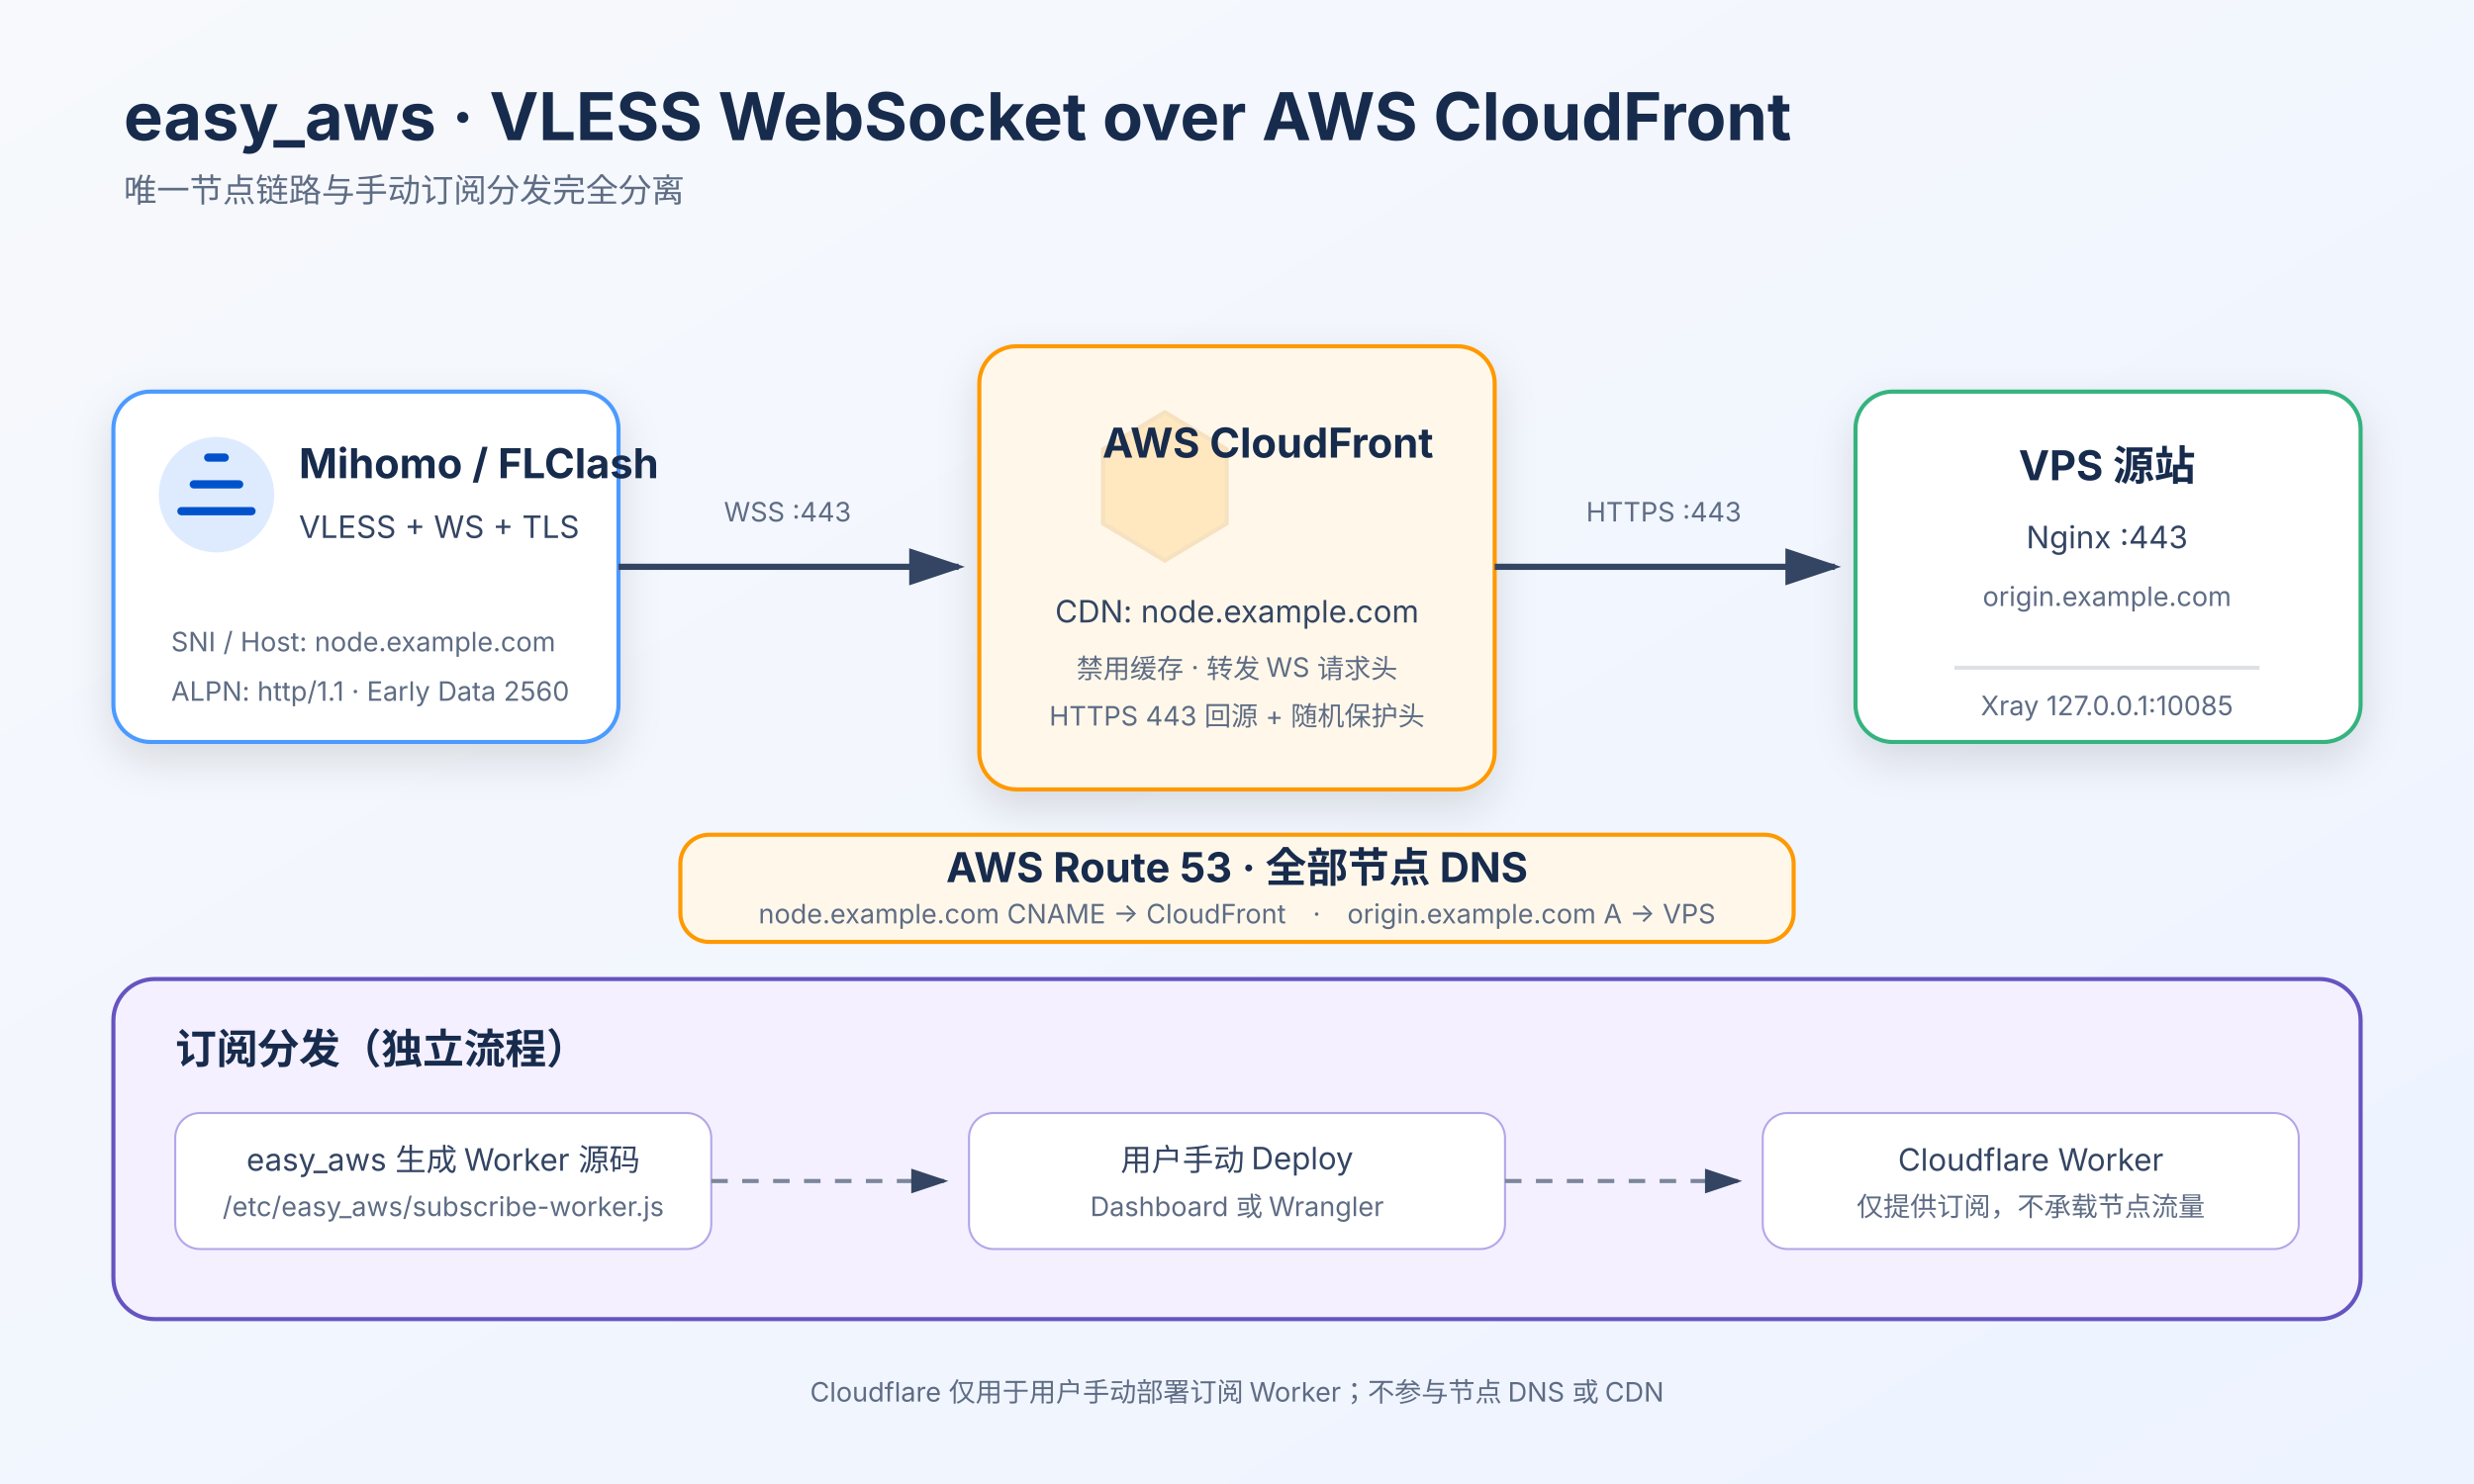
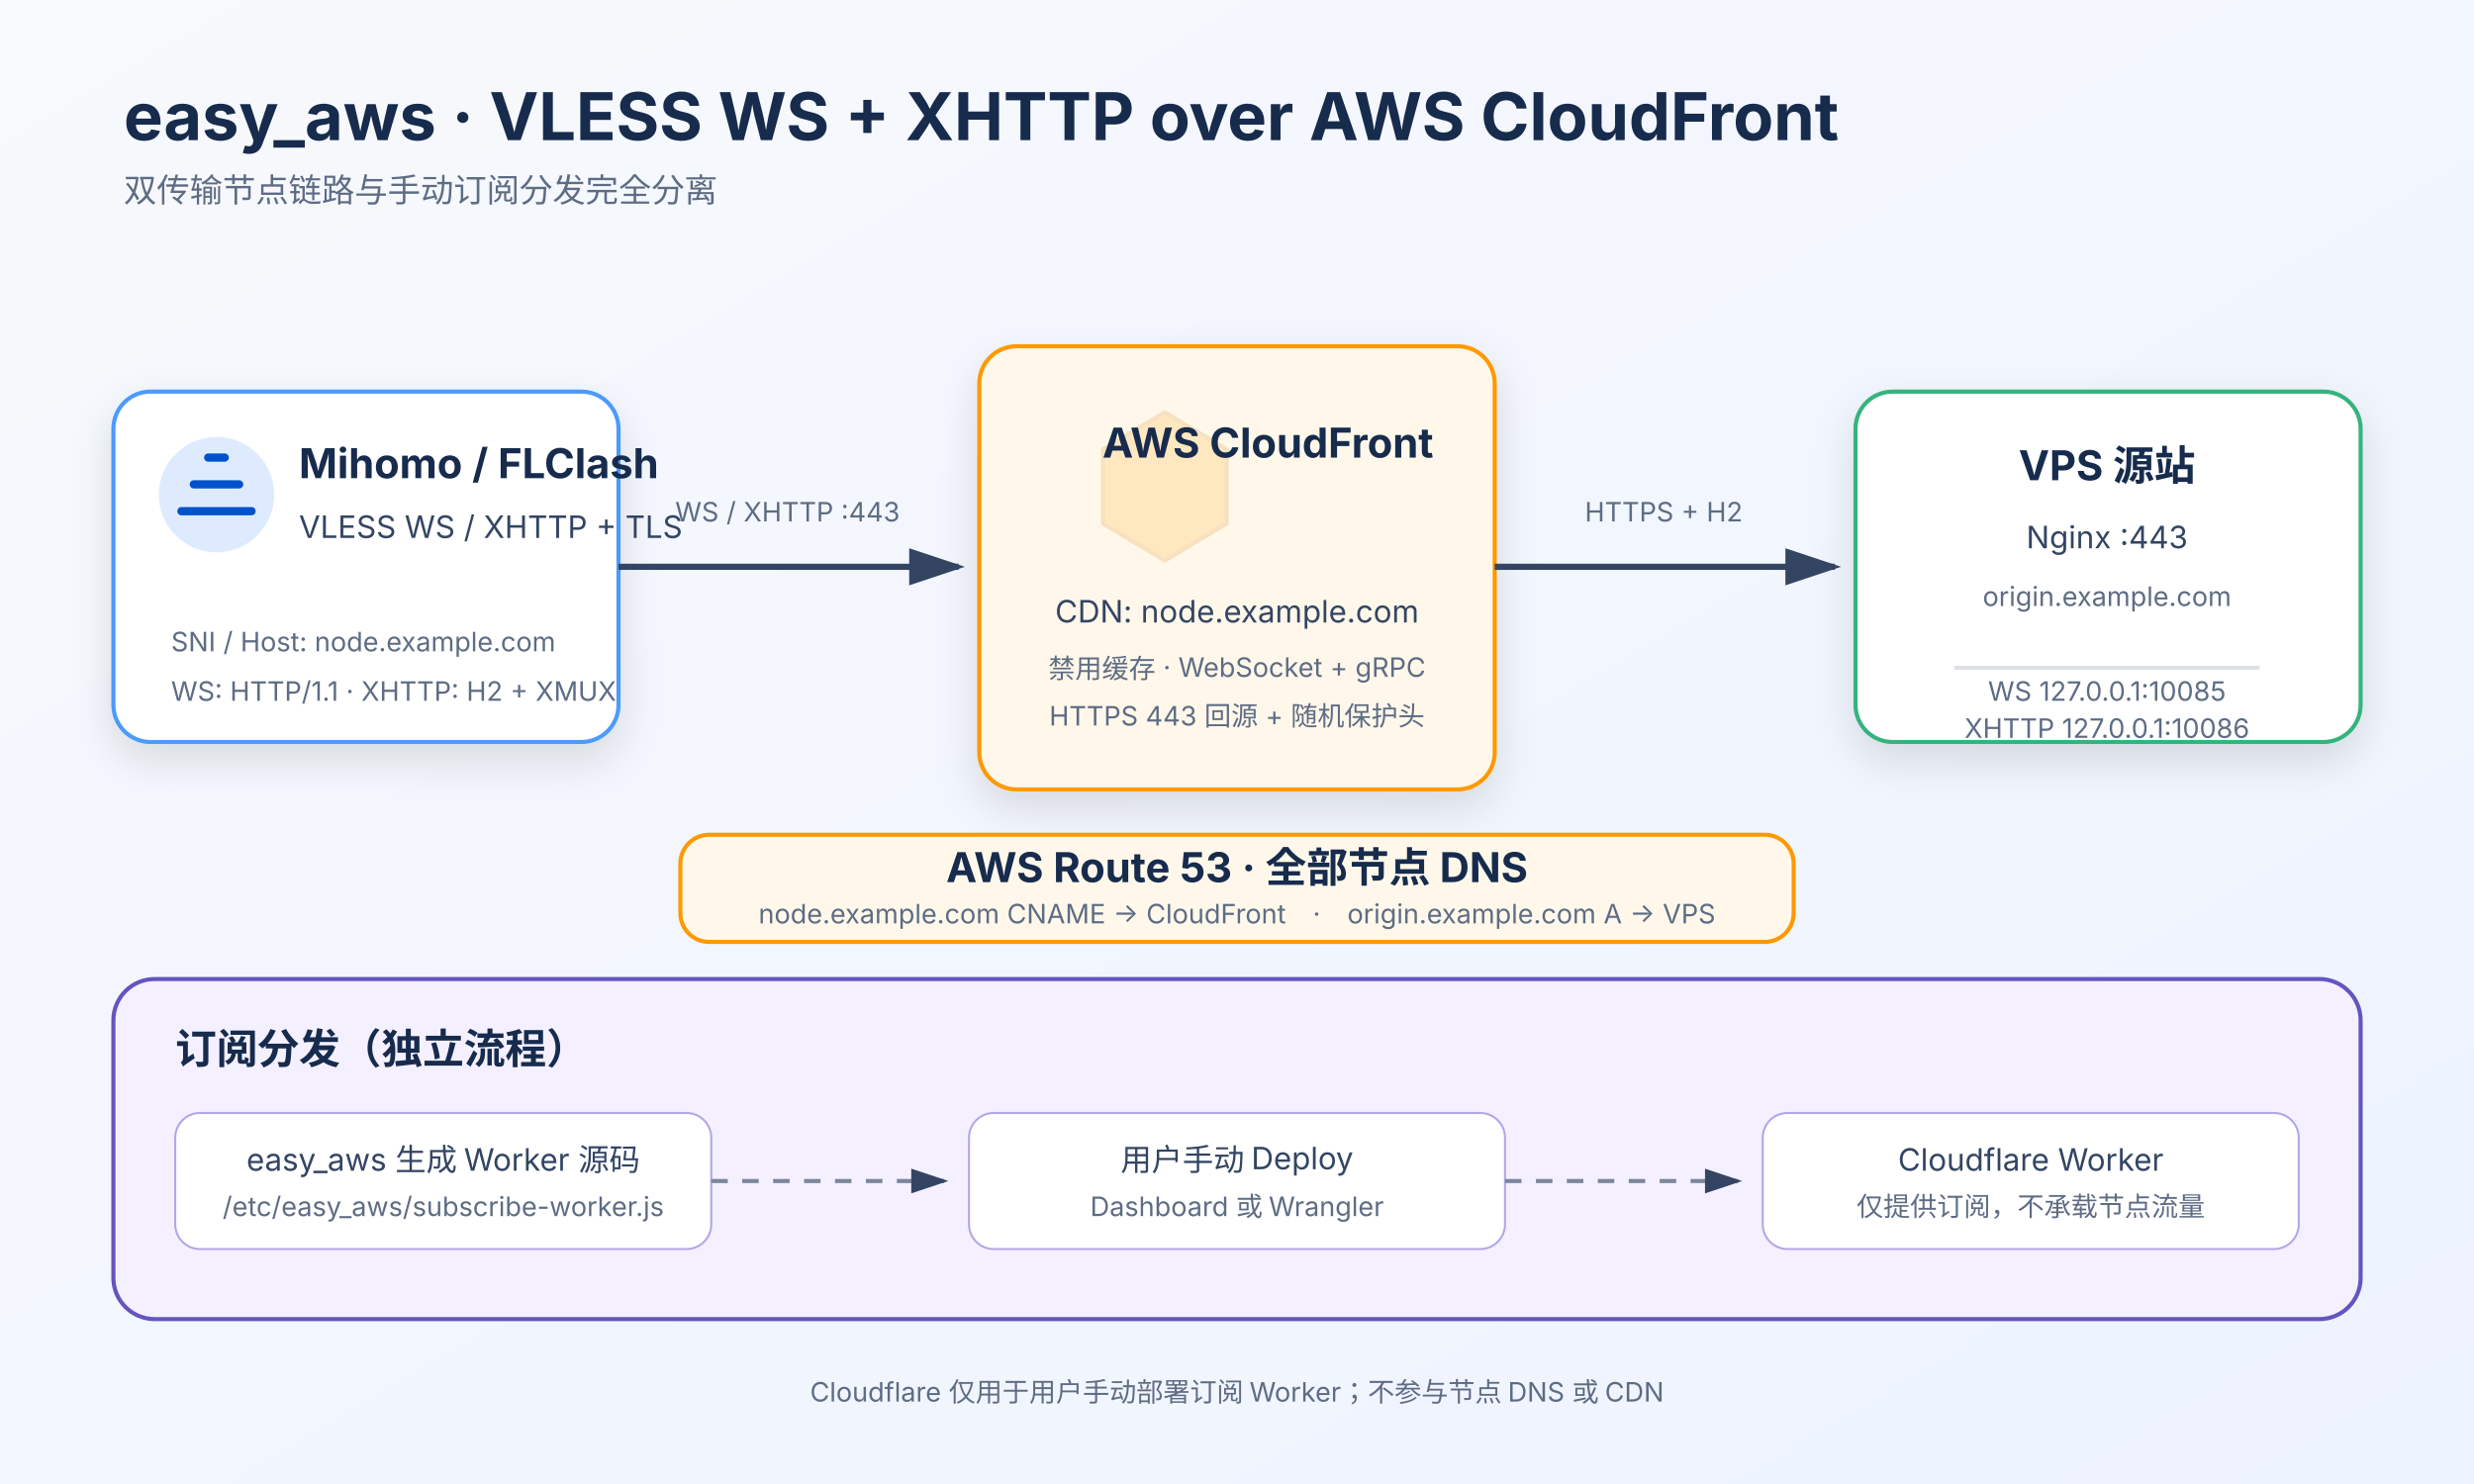
<svg xmlns="http://www.w3.org/2000/svg" width="1200" height="720" viewBox="0 0 1200 720" role="img" aria-labelledby="title desc">
  <defs>
    <linearGradient id="bg" x1="0" y1="0" x2="1" y2="1">
      <stop stop-color="#f7f9fc" />
      <stop offset="1" stop-color="#edf3ff" />
    </linearGradient>
    <filter id="shadow" x="-20%" y="-20%" width="140%" height="140%">
      <feDropShadow dx="0" dy="8" stdDeviation="10" flood-opacity=".12" />
    </filter>
    <marker id="arrow" markerWidth="10" markerHeight="10" refX="8" refY="3" orient="auto">
      <path d="M0,0 L0,6 L9,3 z" fill="#344563" />
    </marker>
    <style>
      .title{font:700 32px system-ui,-apple-system,"Segoe UI",sans-serif;fill:#172b4d}.sub{font:16px system-ui,-apple-system,"Segoe UI",sans-serif;fill:#5e6c84}
      .h{font:700 20px system-ui,-apple-system,"Segoe UI",sans-serif;fill:#172b4d}.t{font:15px system-ui,-apple-system,"Segoe UI",sans-serif;fill:#344563}
      .small{font:13px system-ui,-apple-system,"Segoe UI",sans-serif;fill:#5e6c84}.box{rx:18;filter:url(#shadow);stroke-width:2}
      .flow{stroke:#344563;stroke-width:3;fill:none;marker-end:url(#arrow)}.dash{stroke:#7a869a;stroke-width:2;stroke-dasharray:8 7;fill:none;marker-end:url(#arrow)}
    </style>
  </defs>
  <rect width="1200" height="720" fill="url(#bg)" />
-   <text x="60" y="68" class="title">easy_aws · VLESS WebSocket over AWS CloudFront</text>
-   <text x="60" y="98" class="sub">唯一节点链路与手动订阅分发完全分离</text>
+   <text x="60" y="68" class="title">easy_aws · VLESS WS + XHTTP over AWS CloudFront</text>
+   <text x="60" y="98" class="sub">双传输节点链路与手动订阅分发完全分离</text>
  <rect class="box" x="55" y="190" width="245" height="170" fill="#fff" stroke="#4c9aff" />
  <circle cx="105" cy="240" r="28" fill="#deebff" />
  <path d="M88 248h34M94 235h22M101 222h8" stroke="#0052cc" stroke-width="4" stroke-linecap="round" />
  <text x="145" y="232" class="h">Mihomo / FLClash</text>
-   <text x="145" y="261" class="t">VLESS + WS + TLS</text>
+   <text x="145" y="261" class="t">VLESS WS / XHTTP + TLS</text>
  <text x="83" y="316" class="small">SNI / Host: node.example.com</text>
-   <text x="83" y="340" class="small">ALPN: http/1.1 · Early Data 2560</text>
+   <text x="83" y="340" class="small">WS: HTTP/1.1 · XHTTP: H2 + XMUX</text>
  <rect class="box" x="475" y="168" width="250" height="215" fill="#fff8ea" stroke="#ff9900" />
  <path d="M535 218l30-18 30 18v36l-30 18-30-18z" fill="#ff9900" opacity=".18" stroke="#cc7a00" stroke-width="2" />
  <text x="615" y="222" class="h" text-anchor="middle">AWS CloudFront</text>
  <text x="600" y="302" class="t" text-anchor="middle">CDN: node.example.com</text>
-   <text x="600" y="329" class="small" text-anchor="middle">禁用缓存 · 转发 WS 请求头</text>
+   <text x="600" y="329" class="small" text-anchor="middle">禁用缓存 · WebSocket + gRPC</text>
  <text x="600" y="352" class="small" text-anchor="middle">HTTPS 443 回源 + 随机保护头</text>
  <rect class="box" x="900" y="190" width="245" height="170" fill="#fff" stroke="#36b37e" />
  <text x="1022" y="233" class="h" text-anchor="middle">VPS 源站</text>
  <text x="1022" y="266" class="t" text-anchor="middle">Nginx :443</text>
  <text x="1022" y="294" class="small" text-anchor="middle">origin.example.com</text>
  <path d="M948 324h148" stroke="#dfe1e6" stroke-width="2" />
-   <text x="1022" y="347" class="small" text-anchor="middle">Xray 127.0.0.1:10085</text>
+   <text x="1022" y="340" class="small" text-anchor="middle">WS 127.0.0.1:10085</text>
+   <text x="1022" y="358" class="small" text-anchor="middle">XHTTP 127.0.0.1:10086</text>
  <path class="flow" d="M300 275H465" />
-   <text x="382" y="253" class="small" text-anchor="middle">WSS :443</text>
+   <text x="382" y="253" class="small" text-anchor="middle">WS / XHTTP :443</text>
  <path class="flow" d="M725 275H890" />
-   <text x="807" y="253" class="small" text-anchor="middle">HTTPS :443</text>
+   <text x="807" y="253" class="small" text-anchor="middle">HTTPS + H2</text>
  <rect x="330" y="405" width="540" height="52" rx="14" fill="#fff8ea" stroke="#ff9900" stroke-width="2" />
  <text x="600" y="428" class="h" text-anchor="middle">AWS Route 53 · 全部节点 DNS</text>
  <text x="600" y="448" class="small" text-anchor="middle">node.example.com CNAME → CloudFront　·　origin.example.com A → VPS</text>
  <rect x="55" y="475" width="1090" height="165" rx="20" fill="#f4f0ff" stroke="#6554c0" stroke-width="2" />
  <text x="85" y="516" class="h">订阅分发（独立流程）</text>
  <rect x="85" y="540" width="260" height="66" rx="12" fill="#fff" stroke="#b3a6e8" />
  <text x="215" y="568" class="t" text-anchor="middle">easy_aws 生成 Worker 源码</text>
  <text x="215" y="590" class="small" text-anchor="middle">/etc/easy_aws/subscribe-worker.js</text>
  <rect x="470" y="540" width="260" height="66" rx="12" fill="#fff" stroke="#b3a6e8" />
  <text x="600" y="568" class="t" text-anchor="middle">用户手动 Deploy</text>
  <text x="600" y="590" class="small" text-anchor="middle">Dashboard 或 Wrangler</text>
  <rect x="855" y="540" width="260" height="66" rx="12" fill="#fff" stroke="#b3a6e8" />
  <text x="985" y="568" class="t" text-anchor="middle">Cloudflare Worker</text>
  <text x="985" y="590" class="small" text-anchor="middle">仅提供订阅，不承载节点流量</text>
  <path class="dash" d="M345 573H458" />
  <path class="dash" d="M730 573H843" />
  <text x="600" y="680" class="small" text-anchor="middle">Cloudflare 仅用于用户手动部署订阅 Worker；不参与节点 DNS 或 CDN</text>
</svg>
